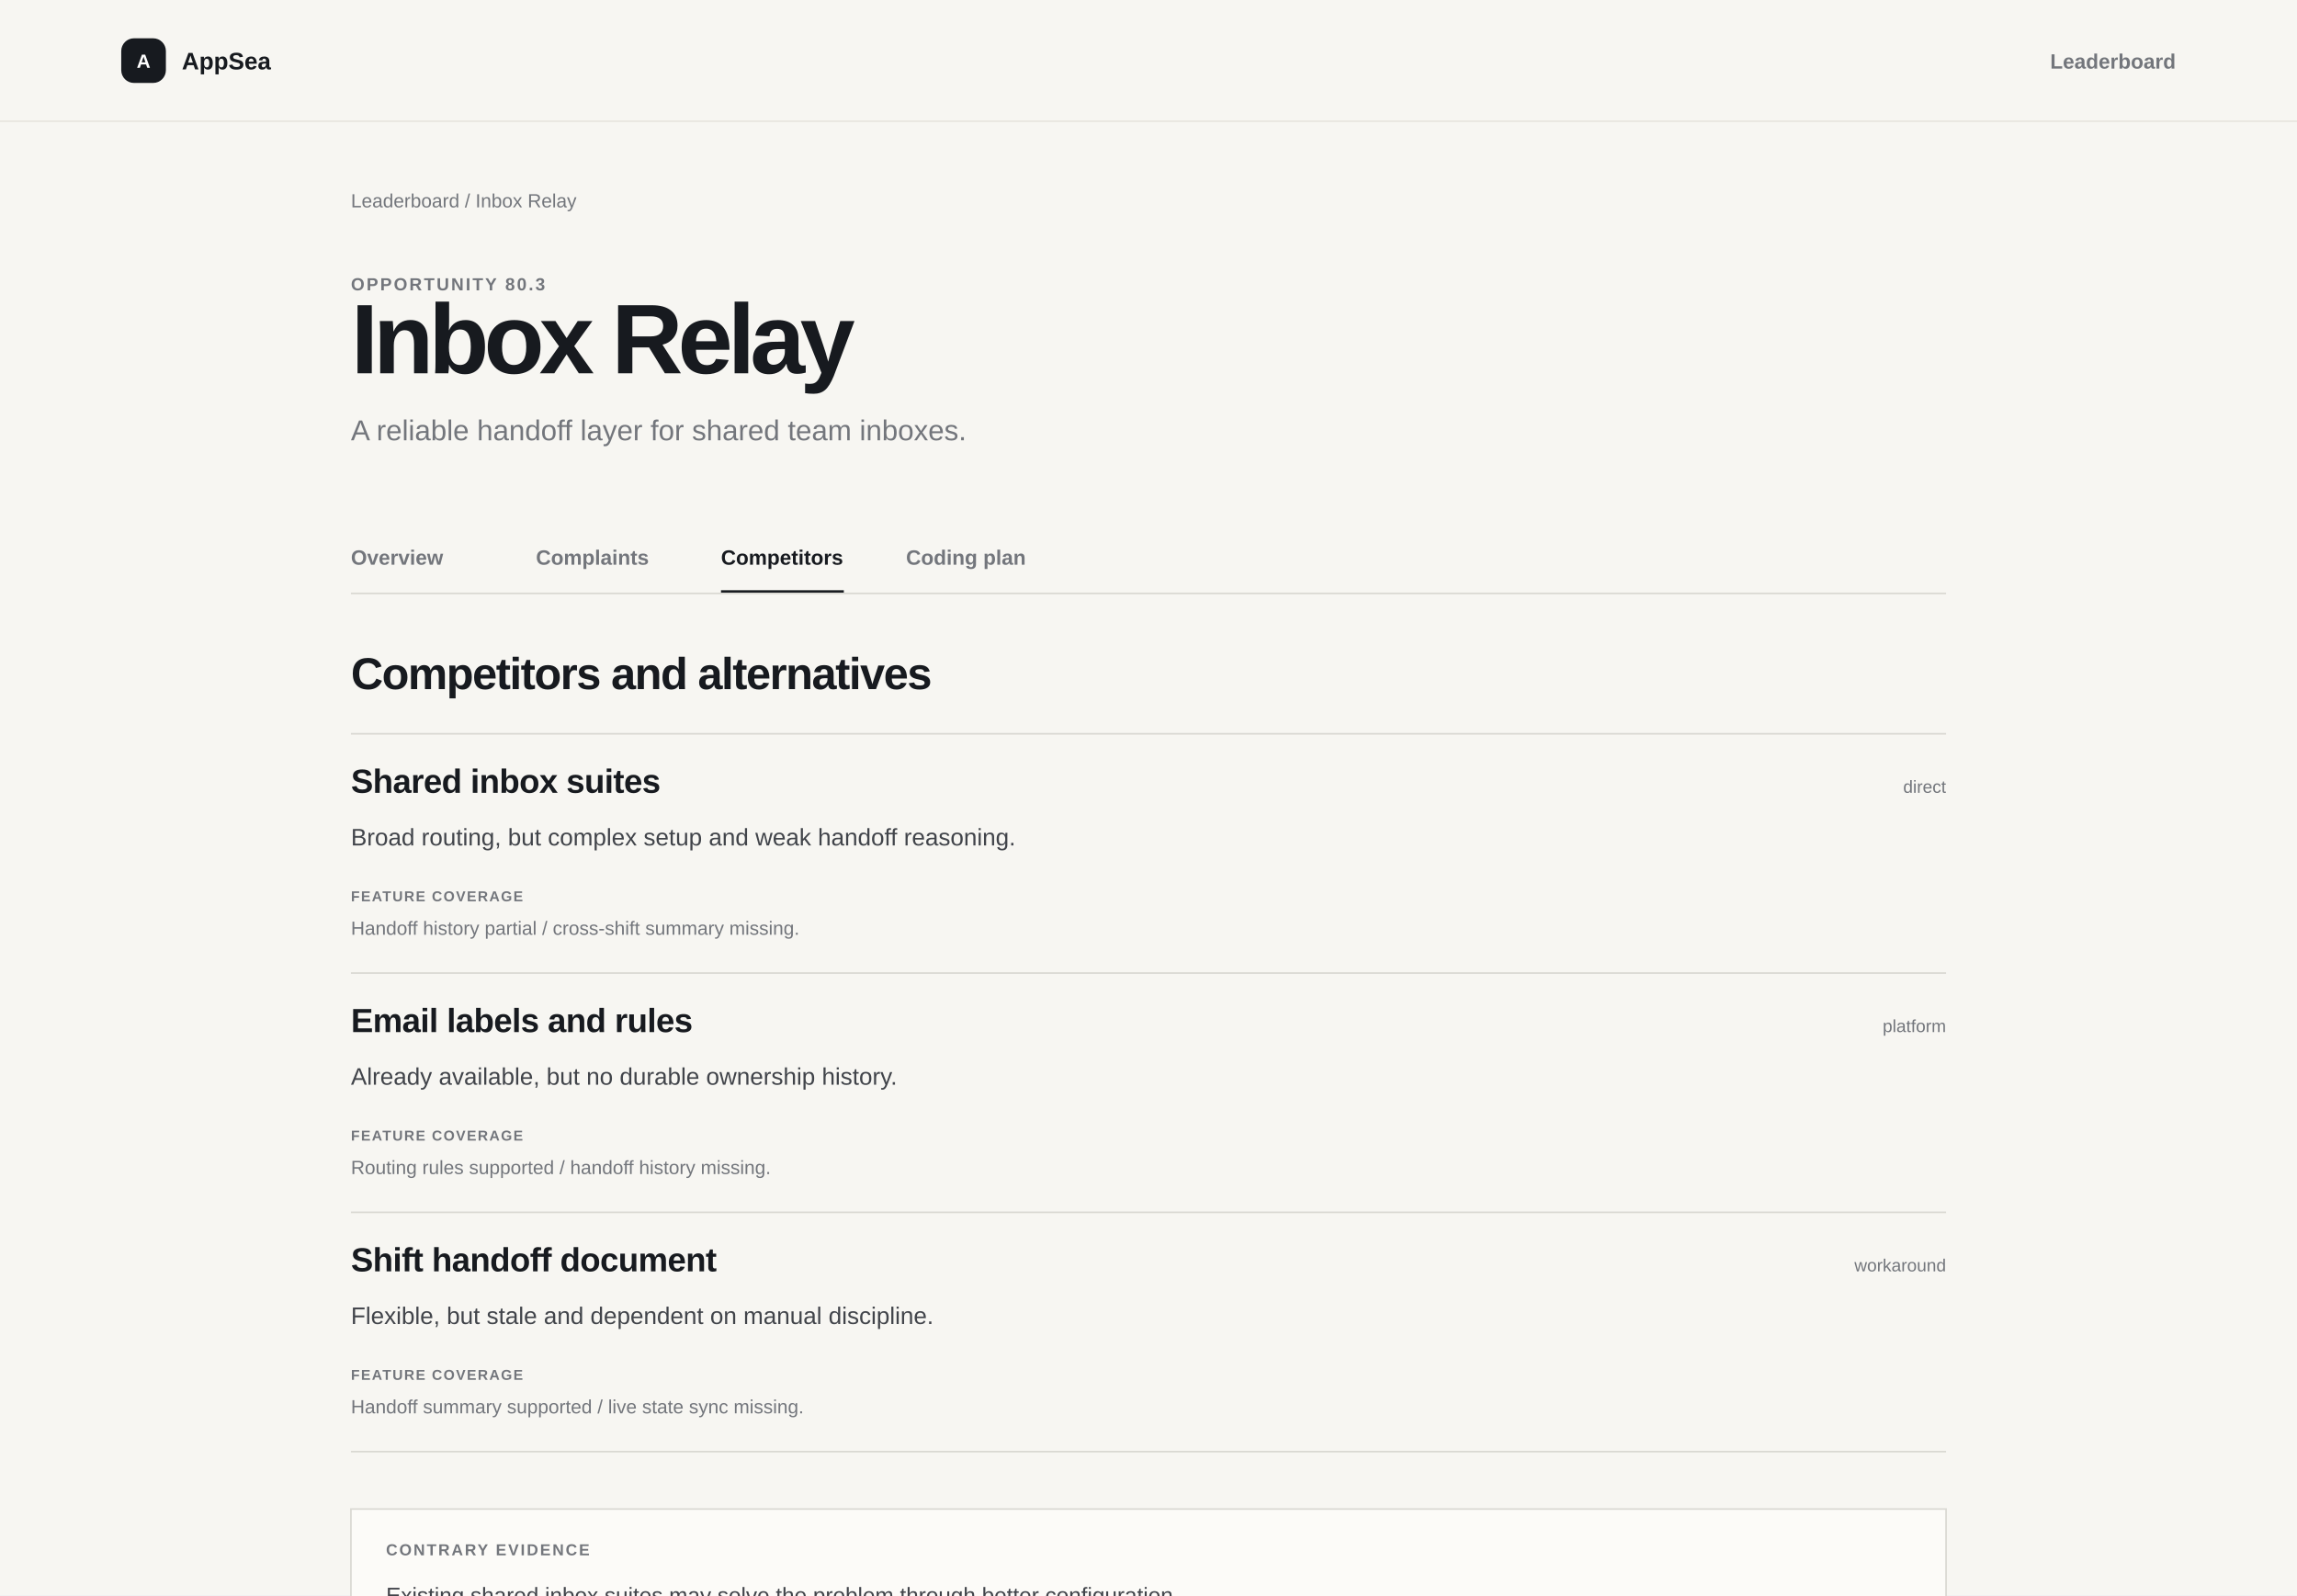
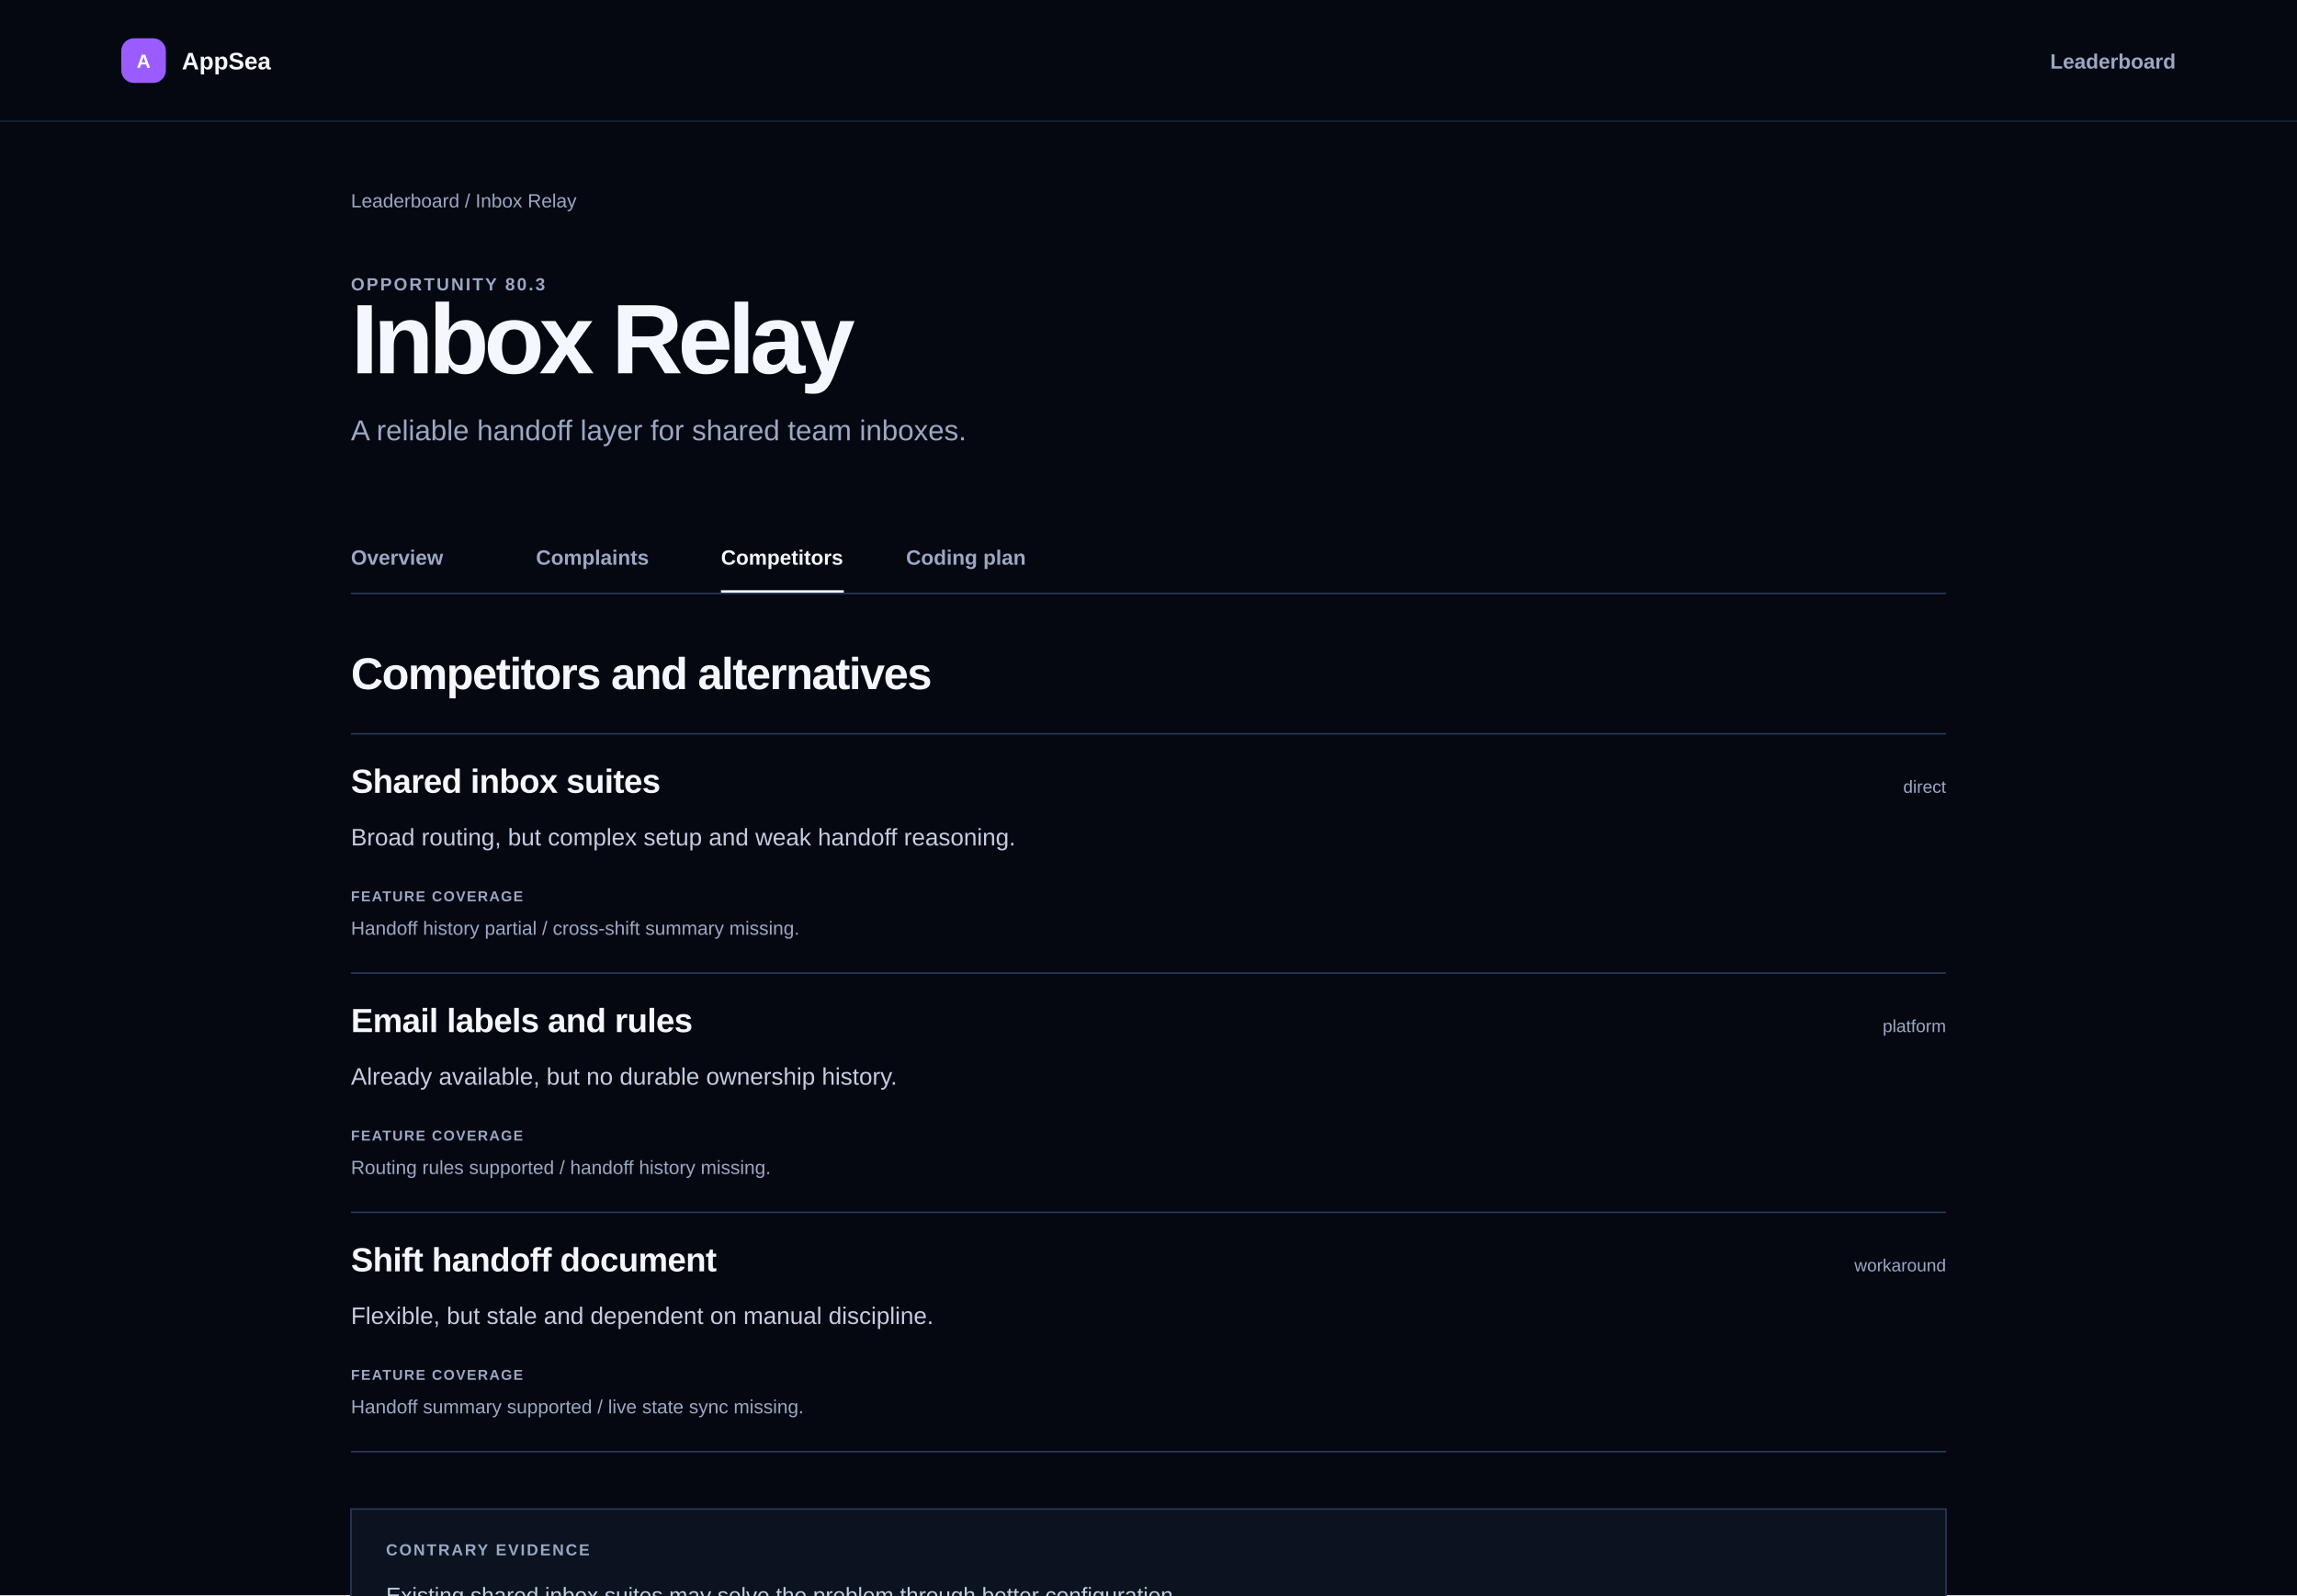
<svg xmlns="http://www.w3.org/2000/svg" width="1440" height="1000" viewBox="0 0 1440 1000">
-   <rect width="1440" height="1000" fill="#f7f6f2" />
-   <line x1="0" y1="76" x2="1440" y2="76" stroke="#e8e6df" stroke-width="1" />
-   <rect x="76" y="24.0" width="28" height="28" rx="8" fill="#171a1f" />
+   <rect width="1440" height="1000" fill="#050711" />
+   <line x1="0" y1="76" x2="1440" y2="76" stroke="#18243a" stroke-width="1" />
+   <rect x="76" y="24.0" width="28" height="28" rx="8" fill="#9b5cff" />
  <text x="90.0" y="42.5" font-family="Arial, Helvetica, sans-serif" font-size="12" font-weight="700" fill="#ffffff" text-anchor="middle" letter-spacing="0">A</text>
-   <text x="114" y="43.5" font-family="Arial, Helvetica, sans-serif" font-size="15" font-weight="700" fill="#171a1f" text-anchor="start" letter-spacing="0">AppSea</text>
-   <text x="1364" y="43.0" font-family="Arial, Helvetica, sans-serif" font-size="13" font-weight="600" fill="#73767c" text-anchor="end" letter-spacing="0">Leaderboard</text>
-   <text x="220" y="130" font-family="Arial, Helvetica, sans-serif" font-size="12" font-weight="400" fill="#73767c" text-anchor="start" letter-spacing="0">Leaderboard  /  Inbox Relay</text>
-   <text x="220" y="182" font-family="Arial, Helvetica, sans-serif" font-size="11" font-weight="700" fill="#73767c" text-anchor="start" letter-spacing="1.2">OPPORTUNITY 80.3</text>
-   <text x="220" y="234" font-family="Arial, Helvetica, sans-serif" font-size="62" font-weight="650" fill="#171a1f" text-anchor="start" letter-spacing="-3.2">Inbox Relay</text>
-   <text x="220" y="276" font-family="Arial, Helvetica, sans-serif" font-size="18" font-weight="400" fill="#73767c" text-anchor="start" letter-spacing="0">A reliable handoff layer for shared team inboxes.</text>
-   <text x="220" y="354" font-family="Arial, Helvetica, sans-serif" font-size="13" font-weight="600" fill="#73767c" text-anchor="start" letter-spacing="0">Overview</text>
-   <text x="336" y="354" font-family="Arial, Helvetica, sans-serif" font-size="13" font-weight="600" fill="#73767c" text-anchor="start" letter-spacing="0">Complaints</text>
-   <text x="452" y="354" font-family="Arial, Helvetica, sans-serif" font-size="13" font-weight="600" fill="#171a1f" text-anchor="start" letter-spacing="0">Competitors</text>
-   <line x1="452" y1="371" x2="529" y2="371" stroke="#171a1f" stroke-width="2" />
-   <text x="568" y="354" font-family="Arial, Helvetica, sans-serif" font-size="13" font-weight="600" fill="#73767c" text-anchor="start" letter-spacing="0">Coding plan</text>
-   <line x1="220" y1="372" x2="1220" y2="372" stroke="#d9d8d2" stroke-width="1" />
-   <text x="220" y="432" font-family="Arial, Helvetica, sans-serif" font-size="28" font-weight="650" fill="#171a1f" text-anchor="start" letter-spacing="-0.8">Competitors and alternatives</text>
-   <line x1="220" y1="460" x2="1220" y2="460" stroke="#d9d8d2" stroke-width="1" />
-   <text x="220" y="497" font-family="Arial, Helvetica, sans-serif" font-size="21" font-weight="650" fill="#171a1f" text-anchor="start" letter-spacing="-0.3">Shared inbox suites</text>
-   <text x="1220" y="497" font-family="Arial, Helvetica, sans-serif" font-size="11" font-weight="400" fill="#73767c" text-anchor="end" letter-spacing="0">direct</text>
-   <text x="220" y="530" font-family="Arial, Helvetica, sans-serif" font-size="15" font-weight="400" fill="#41444a" text-anchor="start" letter-spacing="0">Broad routing, but complex setup and weak handoff reasoning.</text>
-   <text x="220" y="565" font-family="Arial, Helvetica, sans-serif" font-size="9" font-weight="700" fill="#73767c" text-anchor="start" letter-spacing="0.8">FEATURE COVERAGE</text>
-   <text x="220" y="586" font-family="Arial, Helvetica, sans-serif" font-size="12" font-weight="400" fill="#73767c" text-anchor="start" letter-spacing="0">Handoff history partial / cross-shift summary missing.</text>
-   <line x1="220" y1="610" x2="1220" y2="610" stroke="#d9d8d2" stroke-width="1" />
-   <text x="220" y="647" font-family="Arial, Helvetica, sans-serif" font-size="21" font-weight="650" fill="#171a1f" text-anchor="start" letter-spacing="-0.3">Email labels and rules</text>
-   <text x="1220" y="647" font-family="Arial, Helvetica, sans-serif" font-size="11" font-weight="400" fill="#73767c" text-anchor="end" letter-spacing="0">platform</text>
-   <text x="220" y="680" font-family="Arial, Helvetica, sans-serif" font-size="15" font-weight="400" fill="#41444a" text-anchor="start" letter-spacing="0">Already available, but no durable ownership history.</text>
-   <text x="220" y="715" font-family="Arial, Helvetica, sans-serif" font-size="9" font-weight="700" fill="#73767c" text-anchor="start" letter-spacing="0.8">FEATURE COVERAGE</text>
-   <text x="220" y="736" font-family="Arial, Helvetica, sans-serif" font-size="12" font-weight="400" fill="#73767c" text-anchor="start" letter-spacing="0">Routing rules supported / handoff history missing.</text>
-   <line x1="220" y1="760" x2="1220" y2="760" stroke="#d9d8d2" stroke-width="1" />
-   <text x="220" y="797" font-family="Arial, Helvetica, sans-serif" font-size="21" font-weight="650" fill="#171a1f" text-anchor="start" letter-spacing="-0.3">Shift handoff document</text>
-   <text x="1220" y="797" font-family="Arial, Helvetica, sans-serif" font-size="11" font-weight="400" fill="#73767c" text-anchor="end" letter-spacing="0">workaround</text>
-   <text x="220" y="830" font-family="Arial, Helvetica, sans-serif" font-size="15" font-weight="400" fill="#41444a" text-anchor="start" letter-spacing="0">Flexible, but stale and dependent on manual discipline.</text>
-   <text x="220" y="865" font-family="Arial, Helvetica, sans-serif" font-size="9" font-weight="700" fill="#73767c" text-anchor="start" letter-spacing="0.8">FEATURE COVERAGE</text>
-   <text x="220" y="886" font-family="Arial, Helvetica, sans-serif" font-size="12" font-weight="400" fill="#73767c" text-anchor="start" letter-spacing="0">Handoff summary supported / live state sync missing.</text>
-   <line x1="220" y1="910" x2="1220" y2="910" stroke="#d9d8d2" stroke-width="1" />
-   <rect x="220" y="946" width="1000" height="112" rx="0" fill="#fcfbf8" stroke="#d9d8d2" stroke-width="1" />
-   <text x="242" y="975" font-family="Arial, Helvetica, sans-serif" font-size="10" font-weight="700" fill="#73767c" text-anchor="start" letter-spacing="1.1">CONTRARY EVIDENCE</text>
-   <text x="242" y="1005" font-family="Arial, Helvetica, sans-serif" font-size="14" font-weight="400" fill="#41444a" text-anchor="start" letter-spacing="0">Existing shared inbox suites may solve the problem through better configuration.</text>
+   <text x="114" y="43.5" font-family="Arial, Helvetica, sans-serif" font-size="15" font-weight="700" fill="#f5f7ff" text-anchor="start" letter-spacing="0">AppSea</text>
+   <text x="1364" y="43.0" font-family="Arial, Helvetica, sans-serif" font-size="13" font-weight="600" fill="#9ba8c3" text-anchor="end" letter-spacing="0">Leaderboard</text>
+   <text x="220" y="130" font-family="Arial, Helvetica, sans-serif" font-size="12" font-weight="400" fill="#9ba8c3" text-anchor="start" letter-spacing="0">Leaderboard  /  Inbox Relay</text>
+   <text x="220" y="182" font-family="Arial, Helvetica, sans-serif" font-size="11" font-weight="700" fill="#9ba8c3" text-anchor="start" letter-spacing="1.2">OPPORTUNITY 80.3</text>
+   <text x="220" y="234" font-family="Arial, Helvetica, sans-serif" font-size="62" font-weight="650" fill="#f5f7ff" text-anchor="start" letter-spacing="-3.2">Inbox Relay</text>
+   <text x="220" y="276" font-family="Arial, Helvetica, sans-serif" font-size="18" font-weight="400" fill="#9ba8c3" text-anchor="start" letter-spacing="0">A reliable handoff layer for shared team inboxes.</text>
+   <text x="220" y="354" font-family="Arial, Helvetica, sans-serif" font-size="13" font-weight="600" fill="#9ba8c3" text-anchor="start" letter-spacing="0">Overview</text>
+   <text x="336" y="354" font-family="Arial, Helvetica, sans-serif" font-size="13" font-weight="600" fill="#9ba8c3" text-anchor="start" letter-spacing="0">Complaints</text>
+   <text x="452" y="354" font-family="Arial, Helvetica, sans-serif" font-size="13" font-weight="600" fill="#f5f7ff" text-anchor="start" letter-spacing="0">Competitors</text>
+   <line x1="452" y1="371" x2="529" y2="371" stroke="#f5f7ff" stroke-width="2" />
+   <text x="568" y="354" font-family="Arial, Helvetica, sans-serif" font-size="13" font-weight="600" fill="#9ba8c3" text-anchor="start" letter-spacing="0">Coding plan</text>
+   <line x1="220" y1="372" x2="1220" y2="372" stroke="#2a3854" stroke-width="1" />
+   <text x="220" y="432" font-family="Arial, Helvetica, sans-serif" font-size="28" font-weight="650" fill="#f5f7ff" text-anchor="start" letter-spacing="-0.8">Competitors and alternatives</text>
+   <line x1="220" y1="460" x2="1220" y2="460" stroke="#2a3854" stroke-width="1" />
+   <text x="220" y="497" font-family="Arial, Helvetica, sans-serif" font-size="21" font-weight="650" fill="#f5f7ff" text-anchor="start" letter-spacing="-0.3">Shared inbox suites</text>
+   <text x="1220" y="497" font-family="Arial, Helvetica, sans-serif" font-size="11" font-weight="400" fill="#9ba8c3" text-anchor="end" letter-spacing="0">direct</text>
+   <text x="220" y="530" font-family="Arial, Helvetica, sans-serif" font-size="15" font-weight="400" fill="#c4cde0" text-anchor="start" letter-spacing="0">Broad routing, but complex setup and weak handoff reasoning.</text>
+   <text x="220" y="565" font-family="Arial, Helvetica, sans-serif" font-size="9" font-weight="700" fill="#9ba8c3" text-anchor="start" letter-spacing="0.8">FEATURE COVERAGE</text>
+   <text x="220" y="586" font-family="Arial, Helvetica, sans-serif" font-size="12" font-weight="400" fill="#9ba8c3" text-anchor="start" letter-spacing="0">Handoff history partial / cross-shift summary missing.</text>
+   <line x1="220" y1="610" x2="1220" y2="610" stroke="#2a3854" stroke-width="1" />
+   <text x="220" y="647" font-family="Arial, Helvetica, sans-serif" font-size="21" font-weight="650" fill="#f5f7ff" text-anchor="start" letter-spacing="-0.3">Email labels and rules</text>
+   <text x="1220" y="647" font-family="Arial, Helvetica, sans-serif" font-size="11" font-weight="400" fill="#9ba8c3" text-anchor="end" letter-spacing="0">platform</text>
+   <text x="220" y="680" font-family="Arial, Helvetica, sans-serif" font-size="15" font-weight="400" fill="#c4cde0" text-anchor="start" letter-spacing="0">Already available, but no durable ownership history.</text>
+   <text x="220" y="715" font-family="Arial, Helvetica, sans-serif" font-size="9" font-weight="700" fill="#9ba8c3" text-anchor="start" letter-spacing="0.8">FEATURE COVERAGE</text>
+   <text x="220" y="736" font-family="Arial, Helvetica, sans-serif" font-size="12" font-weight="400" fill="#9ba8c3" text-anchor="start" letter-spacing="0">Routing rules supported / handoff history missing.</text>
+   <line x1="220" y1="760" x2="1220" y2="760" stroke="#2a3854" stroke-width="1" />
+   <text x="220" y="797" font-family="Arial, Helvetica, sans-serif" font-size="21" font-weight="650" fill="#f5f7ff" text-anchor="start" letter-spacing="-0.3">Shift handoff document</text>
+   <text x="1220" y="797" font-family="Arial, Helvetica, sans-serif" font-size="11" font-weight="400" fill="#9ba8c3" text-anchor="end" letter-spacing="0">workaround</text>
+   <text x="220" y="830" font-family="Arial, Helvetica, sans-serif" font-size="15" font-weight="400" fill="#c4cde0" text-anchor="start" letter-spacing="0">Flexible, but stale and dependent on manual discipline.</text>
+   <text x="220" y="865" font-family="Arial, Helvetica, sans-serif" font-size="9" font-weight="700" fill="#9ba8c3" text-anchor="start" letter-spacing="0.8">FEATURE COVERAGE</text>
+   <text x="220" y="886" font-family="Arial, Helvetica, sans-serif" font-size="12" font-weight="400" fill="#9ba8c3" text-anchor="start" letter-spacing="0">Handoff summary supported / live state sync missing.</text>
+   <line x1="220" y1="910" x2="1220" y2="910" stroke="#2a3854" stroke-width="1" />
+   <rect x="220" y="946" width="1000" height="112" rx="0" fill="#0b1220" stroke="#2a3854" stroke-width="1" />
+   <text x="242" y="975" font-family="Arial, Helvetica, sans-serif" font-size="10" font-weight="700" fill="#9ba8c3" text-anchor="start" letter-spacing="1.1">CONTRARY EVIDENCE</text>
+   <text x="242" y="1005" font-family="Arial, Helvetica, sans-serif" font-size="14" font-weight="400" fill="#c4cde0" text-anchor="start" letter-spacing="0">Existing shared inbox suites may solve the problem through better configuration.</text>
</svg>
